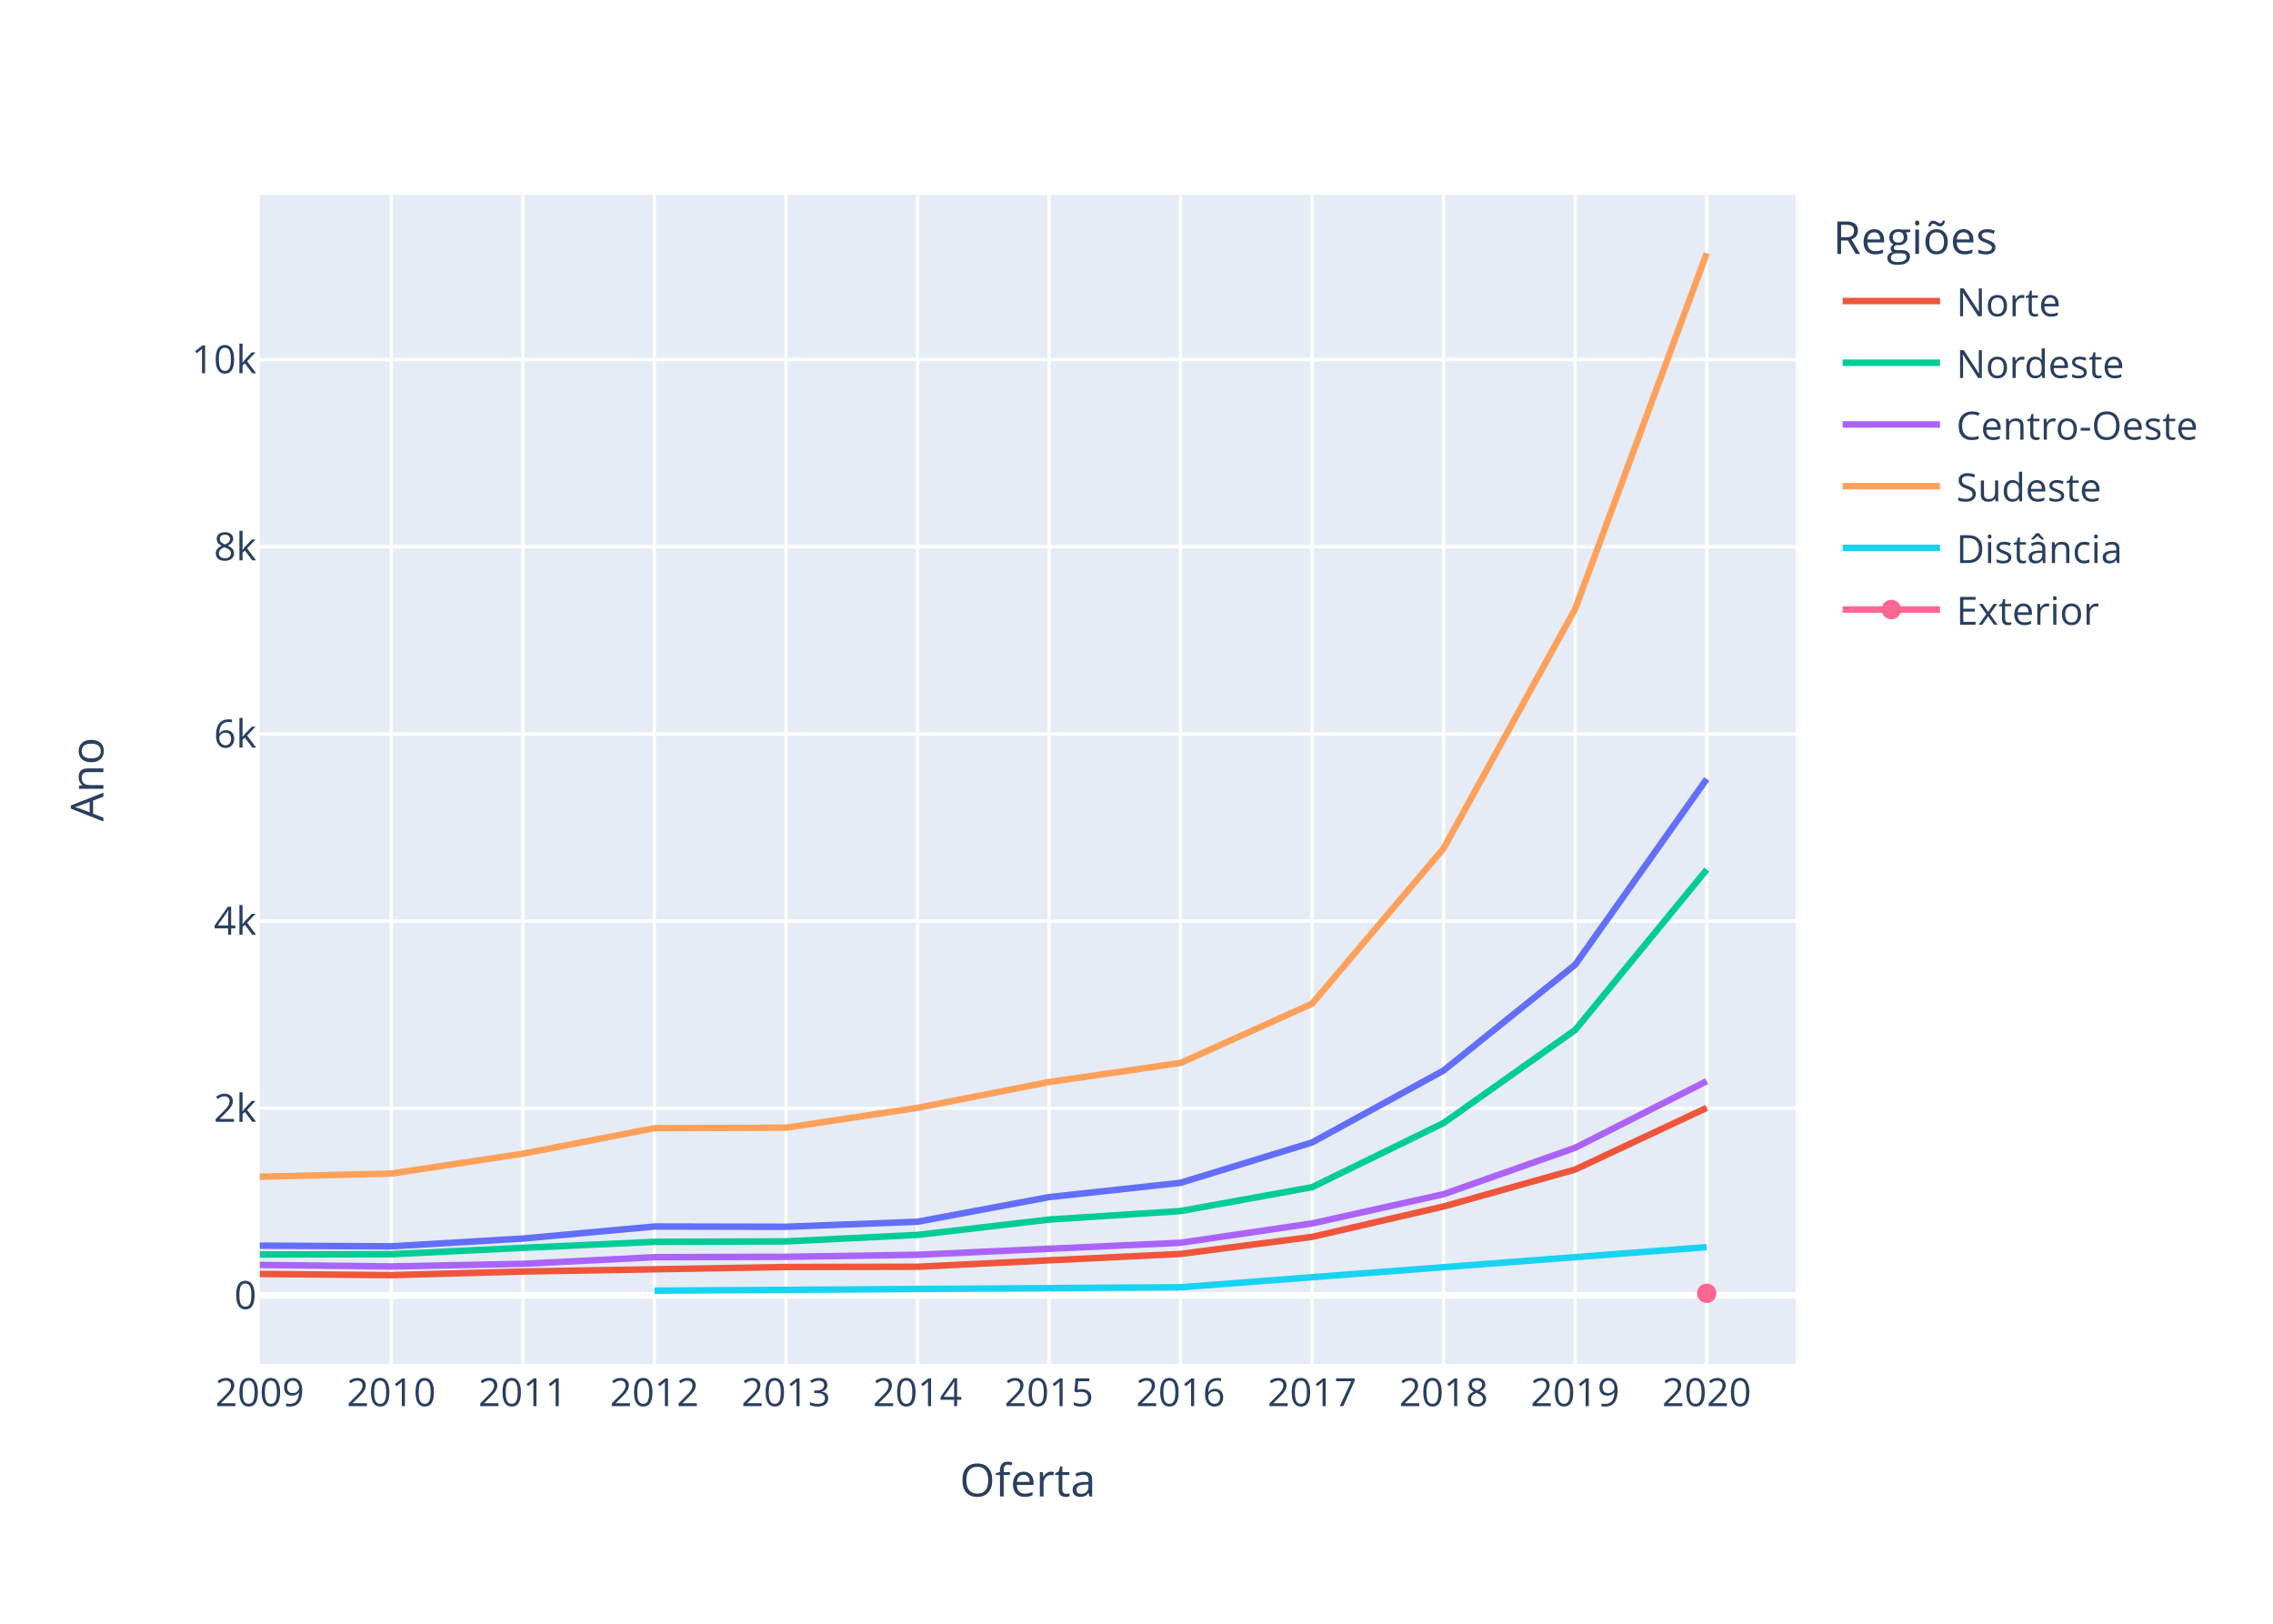
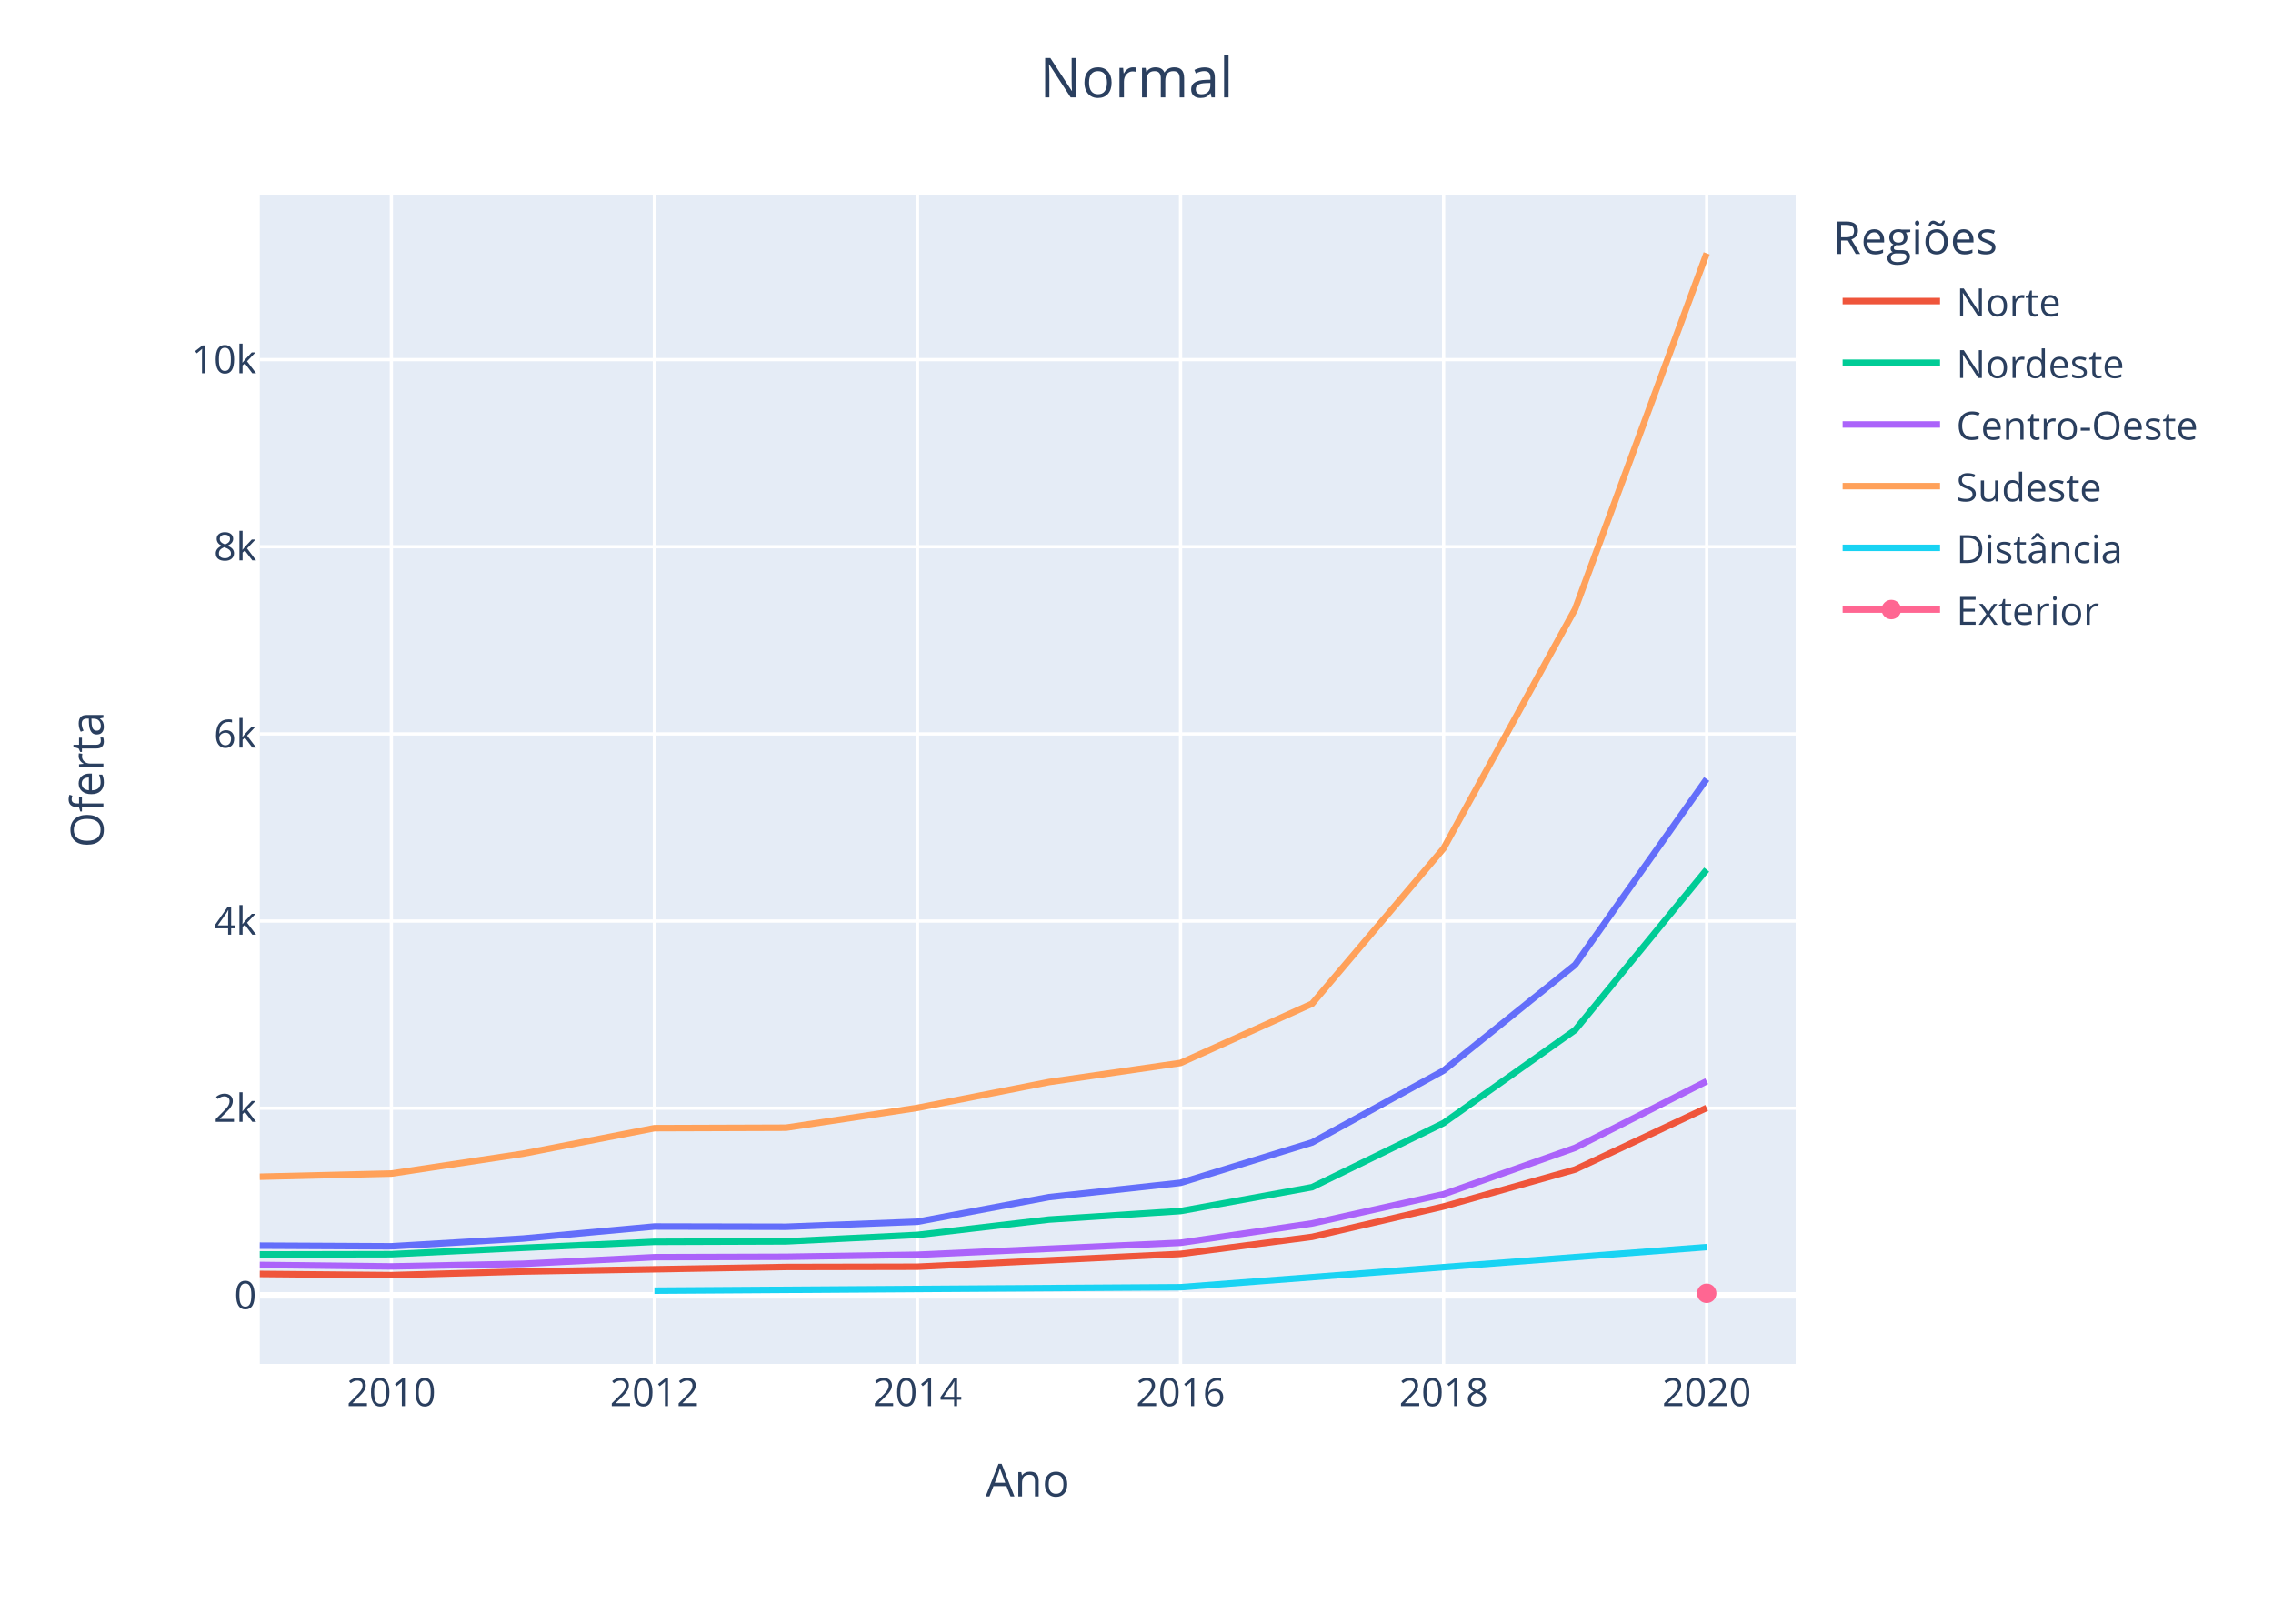
<svg xmlns="http://www.w3.org/2000/svg" class="main-svg" width="700" height="500" style="" viewBox="0 0 700 500">
  <rect x="0" y="0" width="700" height="500" style="fill: rgb(255, 255, 255); fill-opacity: 1;" />
-   <defs id="defs-fca755">
+   <defs id="defs-30d0b4">
    <g class="clips">
-       <clipPath id="clipfca755xyplot" class="plotclip">
+       <clipPath id="clip30d0b4xyplot" class="plotclip">
        <rect width="473" height="360" />
      </clipPath>
-       <clipPath class="axesclip" id="clipfca755x">
+       <clipPath class="axesclip" id="clip30d0b4x">
        <rect x="80" y="0" width="473" height="500" />
      </clipPath>
-       <clipPath class="axesclip" id="clipfca755y">
+       <clipPath class="axesclip" id="clip30d0b4y">
        <rect x="0" y="60" width="700" height="360" />
      </clipPath>
-       <clipPath class="axesclip" id="clipfca755xy">
+       <clipPath class="axesclip" id="clip30d0b4xy">
        <rect x="80" y="60" width="473" height="360" />
      </clipPath>
    </g>
    <g class="gradients" />
    <g class="patterns" />
  </defs>
  <g class="bglayer">
    <rect class="bg" x="80" y="60" width="473" height="360" style="fill: rgb(229, 236, 246); fill-opacity: 1; stroke-width: 0;" />
  </g>
  <g class="layer-below">
    <g class="imagelayer" />
    <g class="shapelayer" />
  </g>
  <g class="cartesianlayer">
    <g class="subplot xy">
      <g class="layer-subplot">
        <g class="shapelayer" />
        <g class="imagelayer" />
      </g>
      <g class="minor-gridlayer">
        <g class="x" />
        <g class="y" />
      </g>
      <g class="gridlayer">
        <g class="x">
          <path class="xgrid crisp" transform="translate(120.51,0)" d="M0,60v360" style="stroke: rgb(255, 255, 255); stroke-opacity: 1; stroke-width: 1px;" />
-           <path class="xgrid crisp" transform="translate(161.02,0)" d="M0,60v360" style="stroke: rgb(255, 255, 255); stroke-opacity: 1; stroke-width: 1px;" />
          <path class="xgrid crisp" transform="translate(201.53,0)" d="M0,60v360" style="stroke: rgb(255, 255, 255); stroke-opacity: 1; stroke-width: 1px;" />
-           <path class="xgrid crisp" transform="translate(242.04,0)" d="M0,60v360" style="stroke: rgb(255, 255, 255); stroke-opacity: 1; stroke-width: 1px;" />
          <path class="xgrid crisp" transform="translate(282.55,0)" d="M0,60v360" style="stroke: rgb(255, 255, 255); stroke-opacity: 1; stroke-width: 1px;" />
-           <path class="xgrid crisp" transform="translate(323.05,0)" d="M0,60v360" style="stroke: rgb(255, 255, 255); stroke-opacity: 1; stroke-width: 1px;" />
          <path class="xgrid crisp" transform="translate(363.56,0)" d="M0,60v360" style="stroke: rgb(255, 255, 255); stroke-opacity: 1; stroke-width: 1px;" />
-           <path class="xgrid crisp" transform="translate(404.07,0)" d="M0,60v360" style="stroke: rgb(255, 255, 255); stroke-opacity: 1; stroke-width: 1px;" />
          <path class="xgrid crisp" transform="translate(444.58,0)" d="M0,60v360" style="stroke: rgb(255, 255, 255); stroke-opacity: 1; stroke-width: 1px;" />
-           <path class="xgrid crisp" transform="translate(485.09,0)" d="M0,60v360" style="stroke: rgb(255, 255, 255); stroke-opacity: 1; stroke-width: 1px;" />
          <path class="xgrid crisp" transform="translate(525.6,0)" d="M0,60v360" style="stroke: rgb(255, 255, 255); stroke-opacity: 1; stroke-width: 1px;" />
        </g>
        <g class="y">
          <path class="ygrid crisp" transform="translate(0,341.25)" d="M80,0h473" style="stroke: rgb(255, 255, 255); stroke-opacity: 1; stroke-width: 1px;" />
          <path class="ygrid crisp" transform="translate(0,283.62)" d="M80,0h473" style="stroke: rgb(255, 255, 255); stroke-opacity: 1; stroke-width: 1px;" />
          <path class="ygrid crisp" transform="translate(0,225.99)" d="M80,0h473" style="stroke: rgb(255, 255, 255); stroke-opacity: 1; stroke-width: 1px;" />
          <path class="ygrid crisp" transform="translate(0,168.36)" d="M80,0h473" style="stroke: rgb(255, 255, 255); stroke-opacity: 1; stroke-width: 1px;" />
          <path class="ygrid crisp" transform="translate(0,110.73)" d="M80,0h473" style="stroke: rgb(255, 255, 255); stroke-opacity: 1; stroke-width: 1px;" />
        </g>
      </g>
      <g class="zerolinelayer">
        <path class="yzl zl crisp" transform="translate(0,398.88)" d="M80,0h473" style="stroke: rgb(255, 255, 255); stroke-opacity: 1; stroke-width: 2px;" />
      </g>
      <path class="xlines-below" />
      <path class="ylines-below" />
      <g class="overlines-below" />
      <g class="xaxislayer-below" />
      <g class="yaxislayer-below" />
      <g class="overaxes-below" />
-       <g class="plot" transform="translate(80,60)" clip-path="url(#clipfca755xyplot)">
+       <g class="plot" transform="translate(80,60)" clip-path="url(#clip30d0b4xyplot)">
        <g class="scatterlayer mlayer">
-           <g class="trace scatter trace557b57" style="stroke-miterlimit: 2; opacity: 1;">
+           <g class="trace scatter trace09eed2" style="stroke-miterlimit: 2; opacity: 1;">
            <g class="fills" />
            <g class="errorbars" />
            <g class="lines">
              <path class="js-line" d="M0,323.58L40.51,323.78L81.02,321.39L121.53,317.68L162.04,317.76L202.55,316.21L243.05,308.63L283.56,304.22L324.07,291.8L364.58,269.64L405.09,237.08L445.6,179.88" style="vector-effect: non-scaling-stroke; fill: none; stroke: rgb(99, 110, 250); stroke-opacity: 1; stroke-width: 2px; opacity: 1;" />
            </g>
            <g class="points" />
            <g class="text" />
          </g>
-           <g class="trace scatter trace577700" style="stroke-miterlimit: 2; opacity: 1;">
+           <g class="trace scatter tracec6ffa3" style="stroke-miterlimit: 2; opacity: 1;">
            <g class="fills" />
            <g class="errorbars" />
            <g class="lines">
              <path class="js-line" d="M0,332.29L40.51,332.66L81.02,331.54L162.04,330.15L202.55,330.07L283.56,326.12L324.07,320.87L364.58,311.51L405.09,300.13L445.6,281.14" style="vector-effect: non-scaling-stroke; fill: none; stroke: rgb(239, 85, 59); stroke-opacity: 1; stroke-width: 2px; opacity: 1;" />
            </g>
            <g class="points" />
            <g class="text" />
          </g>
-           <g class="trace scatter trace785b8c" style="stroke-miterlimit: 2; opacity: 1;">
+           <g class="trace scatter trace6d3232" style="stroke-miterlimit: 2; opacity: 1;">
            <g class="fills" />
            <g class="errorbars" />
            <g class="lines">
              <path class="js-line" d="M0,326.29L40.51,326.21L81.02,324.25L121.53,322.4L162.04,322.26L202.55,320.27L243.05,315.54L283.56,312.92L324.07,305.57L364.58,285.81L405.09,257.16L445.6,207.78" style="vector-effect: non-scaling-stroke; fill: none; stroke: rgb(0, 204, 150); stroke-opacity: 1; stroke-width: 2px; opacity: 1;" />
            </g>
            <g class="points" />
            <g class="text" />
          </g>
-           <g class="trace scatter tracecacdcf" style="stroke-miterlimit: 2; opacity: 1;">
+           <g class="trace scatter tracea61749" style="stroke-miterlimit: 2; opacity: 1;">
            <g class="fills" />
            <g class="errorbars" />
            <g class="lines">
              <path class="js-line" d="M0,329.52L40.51,329.98L81.02,329.17L121.53,327.13L162.04,327.01L202.55,326.38L243.05,324.53L283.56,322.69L324.07,316.73L364.58,307.73L405.09,293.44L445.6,272.93" style="vector-effect: non-scaling-stroke; fill: none; stroke: rgb(171, 99, 250); stroke-opacity: 1; stroke-width: 2px; opacity: 1;" />
            </g>
            <g class="points" />
            <g class="text" />
          </g>
-           <g class="trace scatter traceba061d" style="stroke-miterlimit: 2; opacity: 1;">
+           <g class="trace scatter trace354146" style="stroke-miterlimit: 2; opacity: 1;">
            <g class="fills" />
            <g class="errorbars" />
            <g class="lines">
              <path class="js-line" d="M0,302.35L40.51,301.37L81.02,295.26L121.53,287.39L162.04,287.25L202.55,281.14L243.05,273.19L283.56,267.31L324.07,249.07L364.58,201.23L405.09,127.53L445.6,18" style="vector-effect: non-scaling-stroke; fill: none; stroke: rgb(255, 161, 90); stroke-opacity: 1; stroke-width: 2px; opacity: 1;" />
            </g>
            <g class="points" />
            <g class="text" />
          </g>
-           <g class="trace scatter trace7112b8" style="stroke-miterlimit: 2; opacity: 1;">
+           <g class="trace scatter tracec5d415" style="stroke-miterlimit: 2; opacity: 1;">
            <g class="fills" />
            <g class="errorbars" />
            <g class="lines">
              <path class="js-line" d="M121.53,337.44L283.56,336.38L445.6,324.02" style="vector-effect: non-scaling-stroke; fill: none; stroke: rgb(25, 211, 243); stroke-opacity: 1; stroke-width: 2px; opacity: 1;" />
            </g>
            <g class="points" />
            <g class="text" />
          </g>
-           <g class="trace scatter traceecefe9" style="stroke-miterlimit: 2; opacity: 1;">
+           <g class="trace scatter tracef57968" style="stroke-miterlimit: 2; opacity: 1;">
            <g class="fills" />
            <g class="errorbars" />
            <g class="lines" />
            <g class="points">
              <path class="point" transform="translate(445.6,338.25)" d="M3,0A3,3 0 1,1 0,-3A3,3 0 0,1 3,0Z" style="opacity: 1; stroke-width: 0px; fill: rgb(255, 102, 146); fill-opacity: 1;" />
            </g>
            <g class="text" />
          </g>
        </g>
      </g>
      <g class="overplot" />
      <path class="xlines-above crisp" d="M0,0" style="fill: none;" />
      <path class="ylines-above crisp" d="M0,0" style="fill: none;" />
      <g class="overlines-above" />
      <g class="xaxislayer-above">
        <g class="xtick">
-           <text text-anchor="middle" x="0" y="433" transform="translate(80,0)" style="font-family: 'Open Sans', verdana, arial, sans-serif; font-size: 12px; fill: rgb(42, 63, 95); fill-opacity: 1; white-space: pre; opacity: 1;">2009</text>
-         </g>
-         <g class="xtick">
-           <text text-anchor="middle" x="0" y="433" style="font-family: 'Open Sans', verdana, arial, sans-serif; font-size: 12px; fill: rgb(42, 63, 95); fill-opacity: 1; white-space: pre; opacity: 1;" transform="translate(120.51,0)">2010</text>
-         </g>
-         <g class="xtick">
-           <text text-anchor="middle" x="0" y="433" style="font-family: 'Open Sans', verdana, arial, sans-serif; font-size: 12px; fill: rgb(42, 63, 95); fill-opacity: 1; white-space: pre; opacity: 1;" transform="translate(161.02,0)">2011</text>
+           <text text-anchor="middle" x="0" y="433" transform="translate(120.51,0)" style="font-family: 'Open Sans', verdana, arial, sans-serif; font-size: 12px; fill: rgb(42, 63, 95); fill-opacity: 1; white-space: pre; opacity: 1;">2010</text>
        </g>
        <g class="xtick">
          <text text-anchor="middle" x="0" y="433" style="font-family: 'Open Sans', verdana, arial, sans-serif; font-size: 12px; fill: rgb(42, 63, 95); fill-opacity: 1; white-space: pre; opacity: 1;" transform="translate(201.53,0)">2012</text>
        </g>
        <g class="xtick">
-           <text text-anchor="middle" x="0" y="433" style="font-family: 'Open Sans', verdana, arial, sans-serif; font-size: 12px; fill: rgb(42, 63, 95); fill-opacity: 1; white-space: pre; opacity: 1;" transform="translate(242.04,0)">2013</text>
-         </g>
-         <g class="xtick">
          <text text-anchor="middle" x="0" y="433" style="font-family: 'Open Sans', verdana, arial, sans-serif; font-size: 12px; fill: rgb(42, 63, 95); fill-opacity: 1; white-space: pre; opacity: 1;" transform="translate(282.55,0)">2014</text>
        </g>
        <g class="xtick">
-           <text text-anchor="middle" x="0" y="433" style="font-family: 'Open Sans', verdana, arial, sans-serif; font-size: 12px; fill: rgb(42, 63, 95); fill-opacity: 1; white-space: pre; opacity: 1;" transform="translate(323.05,0)">2015</text>
-         </g>
-         <g class="xtick">
          <text text-anchor="middle" x="0" y="433" style="font-family: 'Open Sans', verdana, arial, sans-serif; font-size: 12px; fill: rgb(42, 63, 95); fill-opacity: 1; white-space: pre; opacity: 1;" transform="translate(363.56,0)">2016</text>
        </g>
        <g class="xtick">
-           <text text-anchor="middle" x="0" y="433" style="font-family: 'Open Sans', verdana, arial, sans-serif; font-size: 12px; fill: rgb(42, 63, 95); fill-opacity: 1; white-space: pre; opacity: 1;" transform="translate(404.07,0)">2017</text>
-         </g>
-         <g class="xtick">
          <text text-anchor="middle" x="0" y="433" style="font-family: 'Open Sans', verdana, arial, sans-serif; font-size: 12px; fill: rgb(42, 63, 95); fill-opacity: 1; white-space: pre; opacity: 1;" transform="translate(444.58,0)">2018</text>
-         </g>
-         <g class="xtick">
-           <text text-anchor="middle" x="0" y="433" style="font-family: 'Open Sans', verdana, arial, sans-serif; font-size: 12px; fill: rgb(42, 63, 95); fill-opacity: 1; white-space: pre; opacity: 1;" transform="translate(485.09,0)">2019</text>
        </g>
        <g class="xtick">
          <text text-anchor="middle" x="0" y="433" style="font-family: 'Open Sans', verdana, arial, sans-serif; font-size: 12px; fill: rgb(42, 63, 95); fill-opacity: 1; white-space: pre; opacity: 1;" transform="translate(525.6,0)">2020</text>
        </g>
      </g>
      <g class="yaxislayer-above">
        <g class="ytick">
          <text text-anchor="end" x="79" y="4.2" transform="translate(0,398.88)" style="font-family: 'Open Sans', verdana, arial, sans-serif; font-size: 12px; fill: rgb(42, 63, 95); fill-opacity: 1; white-space: pre; opacity: 1;">0</text>
        </g>
        <g class="ytick">
          <text text-anchor="end" x="79" y="4.2" style="font-family: 'Open Sans', verdana, arial, sans-serif; font-size: 12px; fill: rgb(42, 63, 95); fill-opacity: 1; white-space: pre; opacity: 1;" transform="translate(0,341.25)">2k</text>
        </g>
        <g class="ytick">
          <text text-anchor="end" x="79" y="4.2" style="font-family: 'Open Sans', verdana, arial, sans-serif; font-size: 12px; fill: rgb(42, 63, 95); fill-opacity: 1; white-space: pre; opacity: 1;" transform="translate(0,283.62)">4k</text>
        </g>
        <g class="ytick">
          <text text-anchor="end" x="79" y="4.2" style="font-family: 'Open Sans', verdana, arial, sans-serif; font-size: 12px; fill: rgb(42, 63, 95); fill-opacity: 1; white-space: pre; opacity: 1;" transform="translate(0,225.99)">6k</text>
        </g>
        <g class="ytick">
          <text text-anchor="end" x="79" y="4.2" style="font-family: 'Open Sans', verdana, arial, sans-serif; font-size: 12px; fill: rgb(42, 63, 95); fill-opacity: 1; white-space: pre; opacity: 1;" transform="translate(0,168.36)">8k</text>
        </g>
        <g class="ytick">
          <text text-anchor="end" x="79" y="4.2" style="font-family: 'Open Sans', verdana, arial, sans-serif; font-size: 12px; fill: rgb(42, 63, 95); fill-opacity: 1; white-space: pre; opacity: 1;" transform="translate(0,110.73)">10k</text>
        </g>
      </g>
      <g class="overaxes-above" />
    </g>
  </g>
  <g class="polarlayer" />
  <g class="smithlayer" />
  <g class="ternarylayer" />
  <g class="geolayer" />
  <g class="funnelarealayer" />
  <g class="pielayer" />
  <g class="iciclelayer" />
  <g class="treemaplayer" />
  <g class="sunburstlayer" />
  <g class="glimages" />
-   <defs id="topdefs-fca755">
+   <defs id="topdefs-30d0b4">
    <g class="clips" />
-     <clipPath id="legendfca755">
+     <clipPath id="legend30d0b4">
      <rect width="126" height="143" x="0" y="0" />
    </clipPath>
  </defs>
  <g class="layer-above">
    <g class="imagelayer" />
    <g class="shapelayer" />
  </g>
  <g class="infolayer">
    <g class="legend" pointer-events="all" transform="translate(562.46,60)">
      <rect class="bg" shape-rendering="crispEdges" width="126" height="143" x="0" y="0" style="stroke: rgb(68, 68, 68); stroke-opacity: 1; fill: rgb(255, 255, 255); fill-opacity: 1; stroke-width: 0px;" />
-       <g class="scrollbox" transform="" clip-path="url(#legendfca755)">
+       <g class="scrollbox" transform="" clip-path="url(#legend30d0b4)">
        <text class="legendtitletext" text-anchor="start" x="2" y="18.2" style="font-family: 'Open Sans', verdana, arial, sans-serif; font-size: 14px; fill: rgb(42, 63, 95); fill-opacity: 1; white-space: pre;">Regiões</text>
        <g class="groups">
          <g class="traces" transform="translate(0,32.7)" style="opacity: 1;">
            <text class="legendtext" text-anchor="start" x="40" y="4.68" style="font-family: 'Open Sans', verdana, arial, sans-serif; font-size: 12px; fill: rgb(42, 63, 95); fill-opacity: 1; white-space: pre;">Norte</text>
            <g class="layers" style="opacity: 1;">
              <g class="legendfill" />
              <g class="legendlines">
                <path class="js-line" d="M5,0h30" style="fill: none; stroke: rgb(239, 85, 59); stroke-opacity: 1; stroke-width: 2px;" />
              </g>
              <g class="legendsymbols">
                <g class="legendpoints" />
              </g>
            </g>
            <rect class="legendtoggle" x="0" y="-9.5" width="120.438" height="19" style="fill: rgb(0, 0, 0); fill-opacity: 0;" />
          </g>
          <g class="traces" transform="translate(0,51.7)" style="opacity: 1;">
            <text class="legendtext" text-anchor="start" x="40" y="4.68" style="font-family: 'Open Sans', verdana, arial, sans-serif; font-size: 12px; fill: rgb(42, 63, 95); fill-opacity: 1; white-space: pre;">Nordeste</text>
            <g class="layers" style="opacity: 1;">
              <g class="legendfill" />
              <g class="legendlines">
                <path class="js-line" d="M5,0h30" style="fill: none; stroke: rgb(0, 204, 150); stroke-opacity: 1; stroke-width: 2px;" />
              </g>
              <g class="legendsymbols">
                <g class="legendpoints" />
              </g>
            </g>
            <rect class="legendtoggle" x="0" y="-9.5" width="120.438" height="19" style="fill: rgb(0, 0, 0); fill-opacity: 0;" />
          </g>
          <g class="traces" transform="translate(0,70.7)" style="opacity: 1;">
            <text class="legendtext" text-anchor="start" x="40" y="4.68" style="font-family: 'Open Sans', verdana, arial, sans-serif; font-size: 12px; fill: rgb(42, 63, 95); fill-opacity: 1; white-space: pre;">Centro-Oeste</text>
            <g class="layers" style="opacity: 1;">
              <g class="legendfill" />
              <g class="legendlines">
                <path class="js-line" d="M5,0h30" style="fill: none; stroke: rgb(171, 99, 250); stroke-opacity: 1; stroke-width: 2px;" />
              </g>
              <g class="legendsymbols">
                <g class="legendpoints" />
              </g>
            </g>
            <rect class="legendtoggle" x="0" y="-9.5" width="120.438" height="19" style="fill: rgb(0, 0, 0); fill-opacity: 0;" />
          </g>
          <g class="traces" transform="translate(0,89.7)" style="opacity: 1;">
            <text class="legendtext" text-anchor="start" x="40" y="4.68" style="font-family: 'Open Sans', verdana, arial, sans-serif; font-size: 12px; fill: rgb(42, 63, 95); fill-opacity: 1; white-space: pre;">Sudeste</text>
            <g class="layers" style="opacity: 1;">
              <g class="legendfill" />
              <g class="legendlines">
                <path class="js-line" d="M5,0h30" style="fill: none; stroke: rgb(255, 161, 90); stroke-opacity: 1; stroke-width: 2px;" />
              </g>
              <g class="legendsymbols">
                <g class="legendpoints" />
              </g>
            </g>
            <rect class="legendtoggle" x="0" y="-9.5" width="120.438" height="19" style="fill: rgb(0, 0, 0); fill-opacity: 0;" />
          </g>
          <g class="traces" transform="translate(0,108.7)" style="opacity: 1;">
            <text class="legendtext" text-anchor="start" x="40" y="4.68" style="font-family: 'Open Sans', verdana, arial, sans-serif; font-size: 12px; fill: rgb(42, 63, 95); fill-opacity: 1; white-space: pre;">Distância</text>
            <g class="layers" style="opacity: 1;">
              <g class="legendfill" />
              <g class="legendlines">
                <path class="js-line" d="M5,0h30" style="fill: none; stroke: rgb(25, 211, 243); stroke-opacity: 1; stroke-width: 2px;" />
              </g>
              <g class="legendsymbols">
                <g class="legendpoints" />
              </g>
            </g>
            <rect class="legendtoggle" x="0" y="-9.5" width="120.438" height="19" style="fill: rgb(0, 0, 0); fill-opacity: 0;" />
          </g>
          <g class="traces" transform="translate(0,127.7)" style="opacity: 1;">
            <text class="legendtext" text-anchor="start" x="40" y="4.68" style="font-family: 'Open Sans', verdana, arial, sans-serif; font-size: 12px; fill: rgb(42, 63, 95); fill-opacity: 1; white-space: pre;">Exterior</text>
            <g class="layers" style="opacity: 1;">
              <g class="legendfill" />
              <g class="legendlines">
                <path class="js-line" d="M5,0h30" style="fill: none; stroke: rgb(255, 102, 146); stroke-opacity: 1; stroke-width: 2px;" />
              </g>
              <g class="legendsymbols">
                <g class="legendpoints">
                  <path class="scatterpts" transform="translate(20,0)" d="M3,0A3,3 0 1,1 0,-3A3,3 0 0,1 3,0Z" style="opacity: 1; stroke-width: 0px; fill: rgb(255, 102, 146); fill-opacity: 1;" />
                </g>
              </g>
            </g>
            <rect class="legendtoggle" x="0" y="-9.5" width="120.438" height="19" style="fill: rgb(0, 0, 0); fill-opacity: 0;" />
          </g>
        </g>
      </g>
      <rect class="scrollbar" rx="20" ry="3" width="0" height="0" x="0" y="0" style="fill: rgb(128, 139, 164); fill-opacity: 1;" />
    </g>
-     <g class="g-gtitle" />
+     <g class="g-gtitle">
+       <text class="gtitle" x="350" y="30" text-anchor="middle" dy="0em" style="font-family: 'Open Sans', verdana, arial, sans-serif; font-size: 17px; fill: rgb(42, 63, 95); opacity: 1; font-weight: normal; white-space: pre;">Normal</text>
+     </g>
    <g class="g-xtitle">
-       <text class="xtitle" x="316.5" y="460.8" text-anchor="middle" style="font-family: 'Open Sans', verdana, arial, sans-serif; font-size: 14px; fill: rgb(42, 63, 95); opacity: 1; font-weight: normal; white-space: pre;">Oferta</text>
+       <text class="xtitle" x="316.5" y="460.8" text-anchor="middle" style="font-family: 'Open Sans', verdana, arial, sans-serif; font-size: 14px; fill: rgb(42, 63, 95); opacity: 1; font-weight: normal; white-space: pre;">Ano</text>
    </g>
    <g class="g-ytitle">
-       <text class="ytitle" transform="rotate(-90,31.84063,240)" x="31.841" y="240" text-anchor="middle" style="font-family: 'Open Sans', verdana, arial, sans-serif; font-size: 14px; fill: rgb(42, 63, 95); opacity: 1; font-weight: normal; white-space: pre;">Ano</text>
+       <text class="ytitle" transform="rotate(-90,31.84063,240)" x="31.841" y="240" text-anchor="middle" style="font-family: 'Open Sans', verdana, arial, sans-serif; font-size: 14px; fill: rgb(42, 63, 95); opacity: 1; font-weight: normal; white-space: pre;">Oferta</text>
    </g>
  </g>
</svg>
